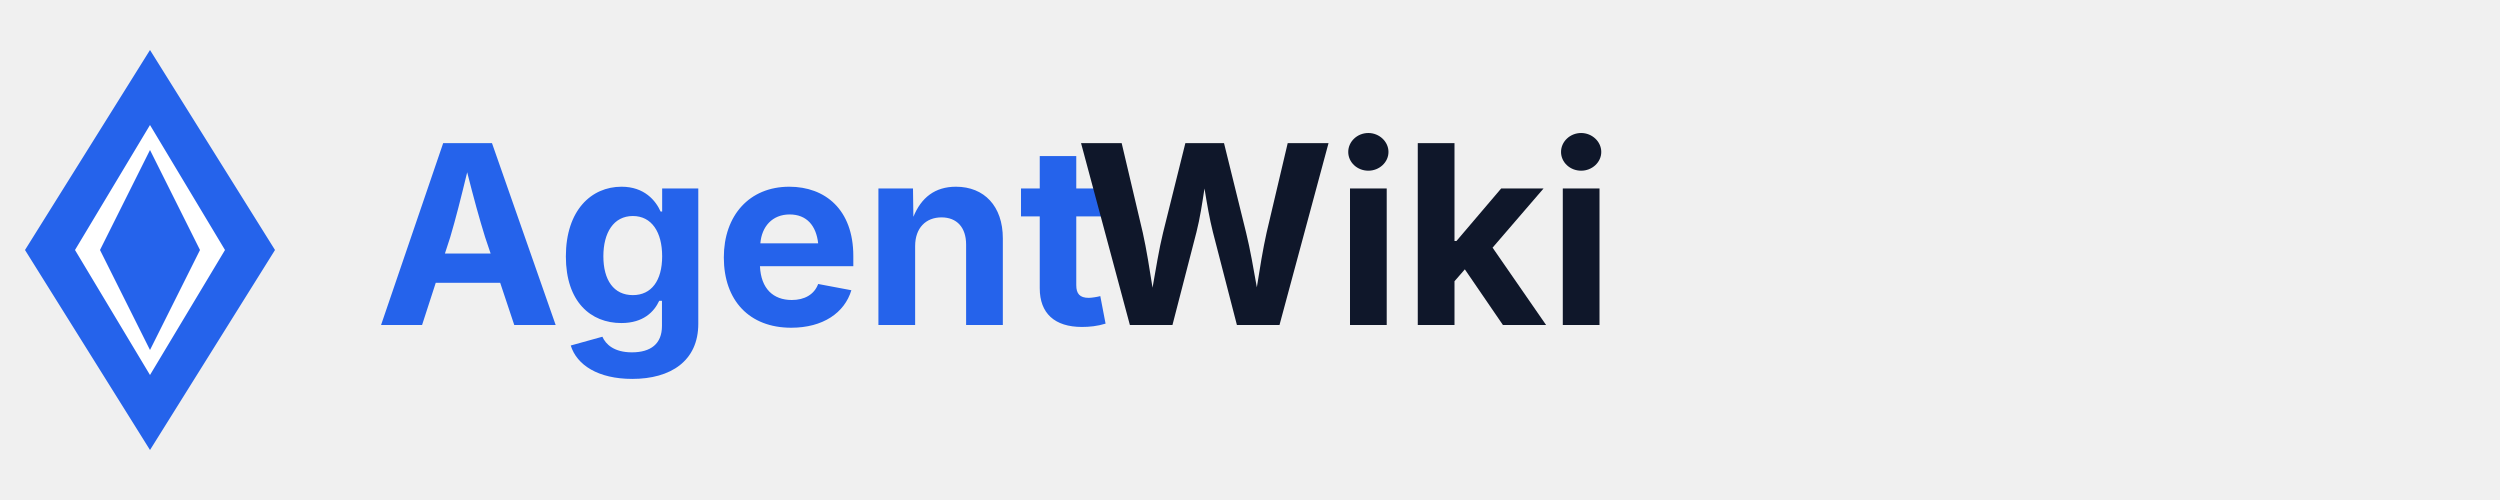
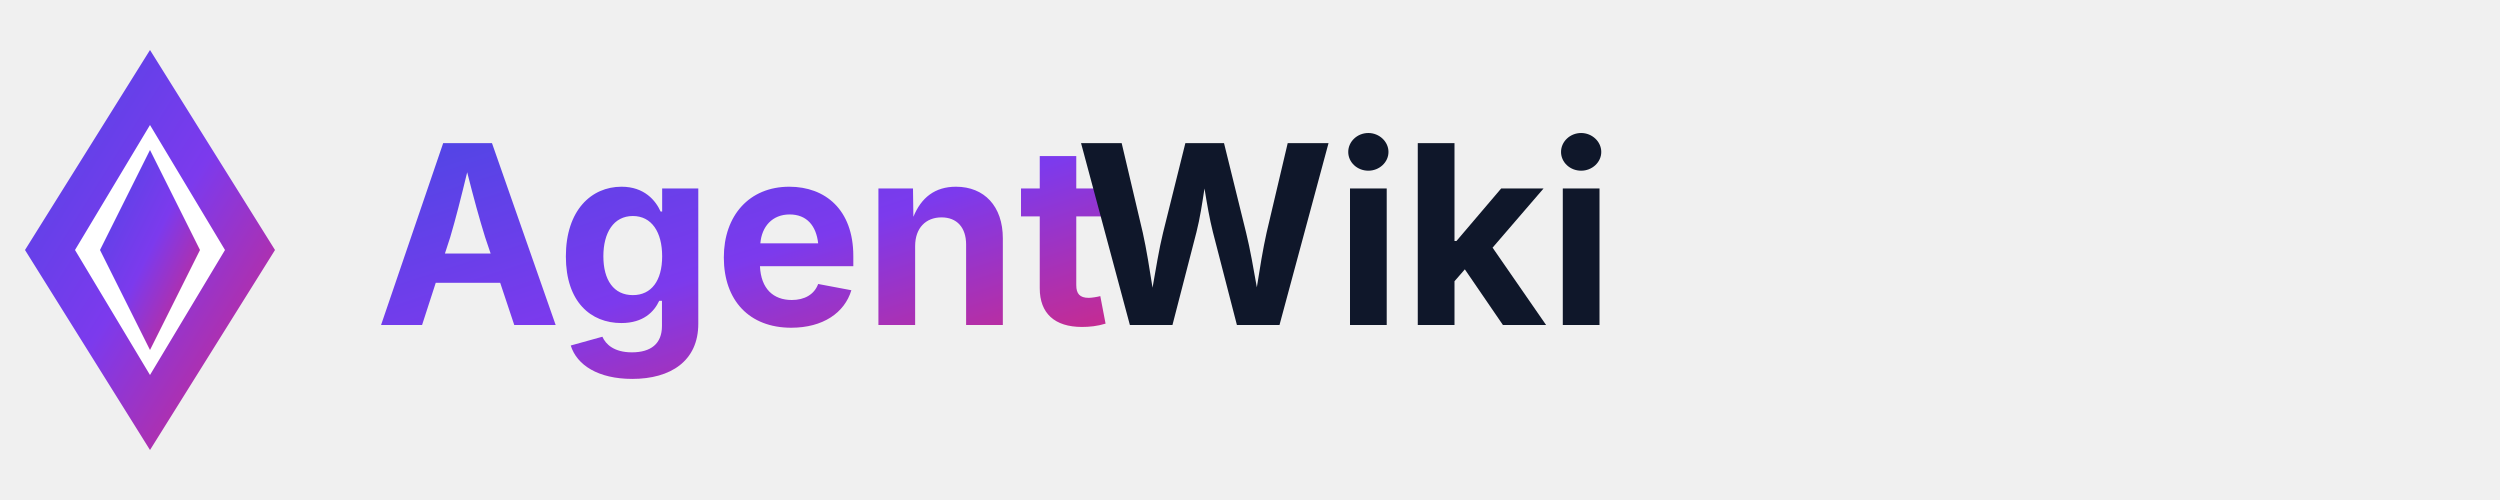
<svg xmlns="http://www.w3.org/2000/svg" viewBox="0 0 200 40" width="200" height="40">
  <defs>
+     <linearGradient id="logoGrad" x1="0%" y1="0%" x2="100%" y2="100%">
+       <stop offset="0%" stop-color="#4F46E5" />
+       <stop offset="50%" stop-color="#7C3AED" />
+       <stop offset="100%" stop-color="#DB2777" />
+     </linearGradient>
    <style>
      .logo-text { font-family: Inter, -apple-system, BlinkMacSystemFont, sans-serif; font-weight: 700; }
-       .logo-accent { fill: #2563EB; }
+       .logo-brand { fill: url(#logoGrad); }
      .logo-neutral { fill: #0F172A; }
+       @media (prefers-color-scheme: dark) {
+         .logo-neutral { fill: #F1F5F9; }
+       }
    </style>
  </defs>
-   <polygon class="logo-accent" points="12,4 22,20 12,36 2,20" transform="translate(0, 0)" />
-   <polygon fill="white" points="12,10 18,20 12,30 6,20" />
-   <polygon class="logo-accent" points="12,12 16,20 12,28 8,20" />
-   <text x="30" y="26" class="logo-text logo-accent" font-size="20">Agent</text>
+   <polygon class="logo-brand" points="12,4 22,20 12,36 2,20" />
+   <polygon fill="#FFFFFF" points="12,10 18,20 12,30 6,20" />
+   <polygon class="logo-brand" points="12,12 16,20 12,28 8,20" />
+   <text x="30" y="26" class="logo-text logo-brand" font-size="20">Agent</text>
  <text x="86" y="26" class="logo-text logo-neutral" font-size="20">Wiki</text>
</svg>
